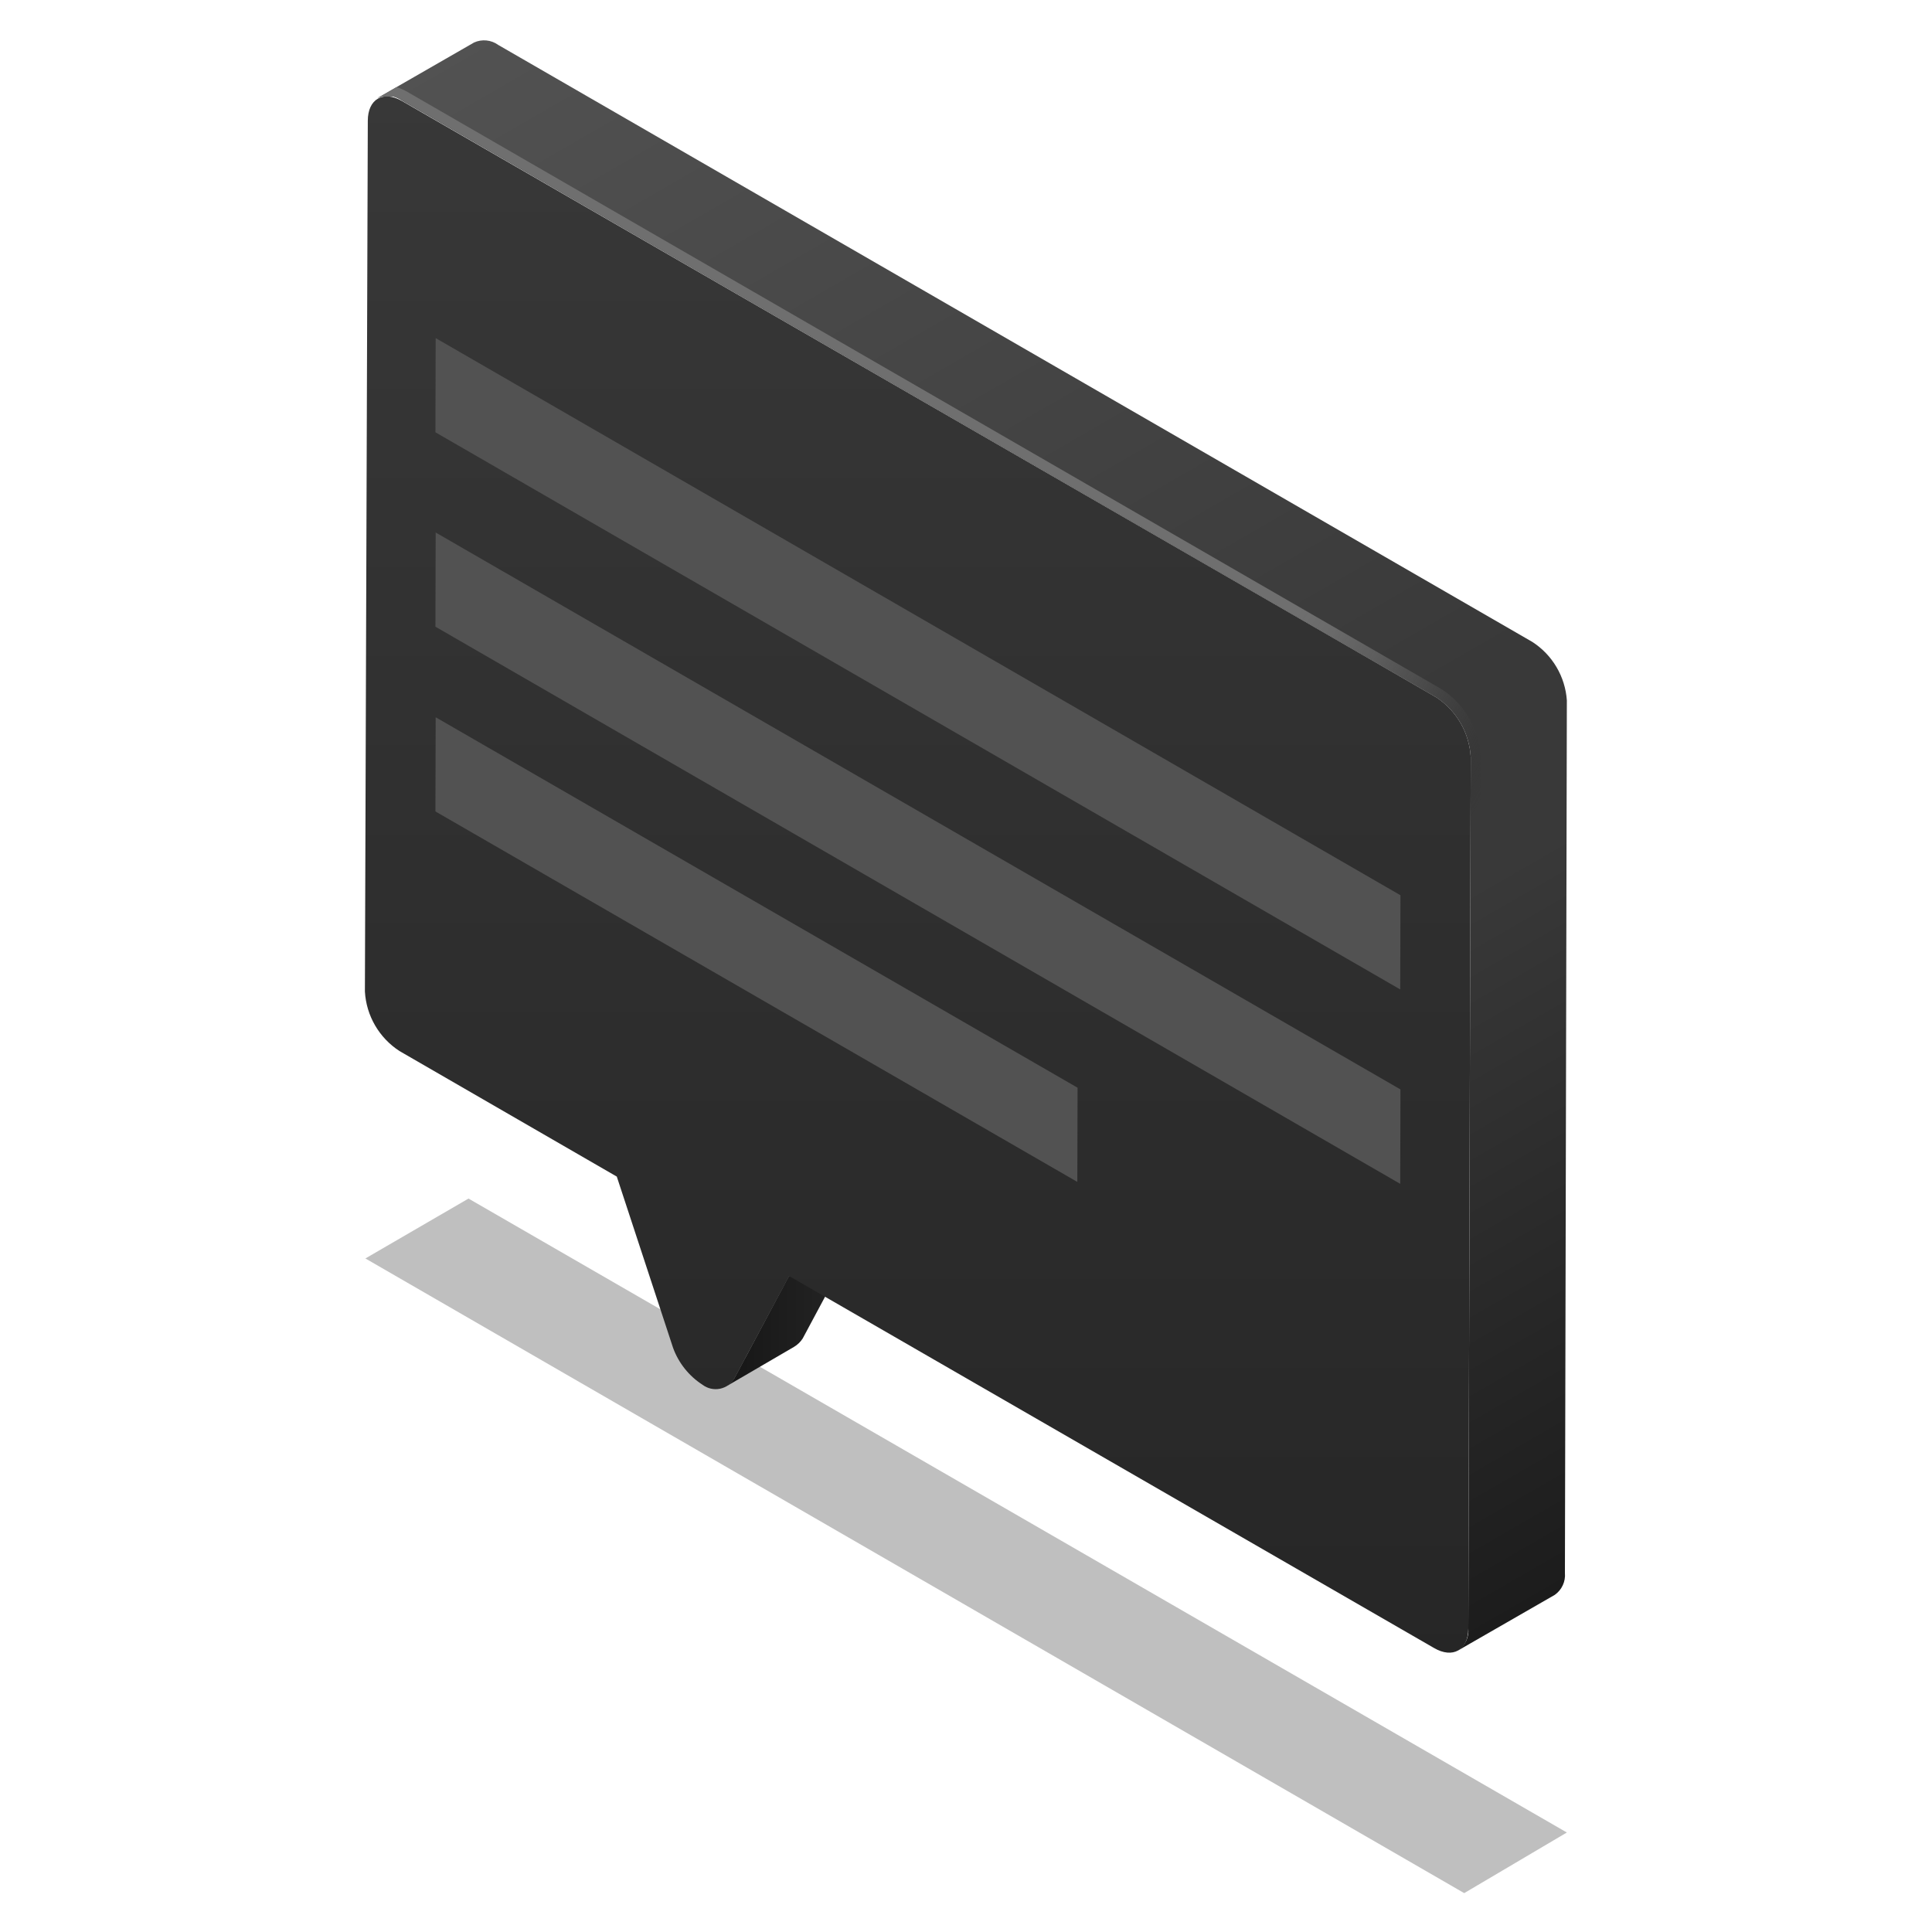
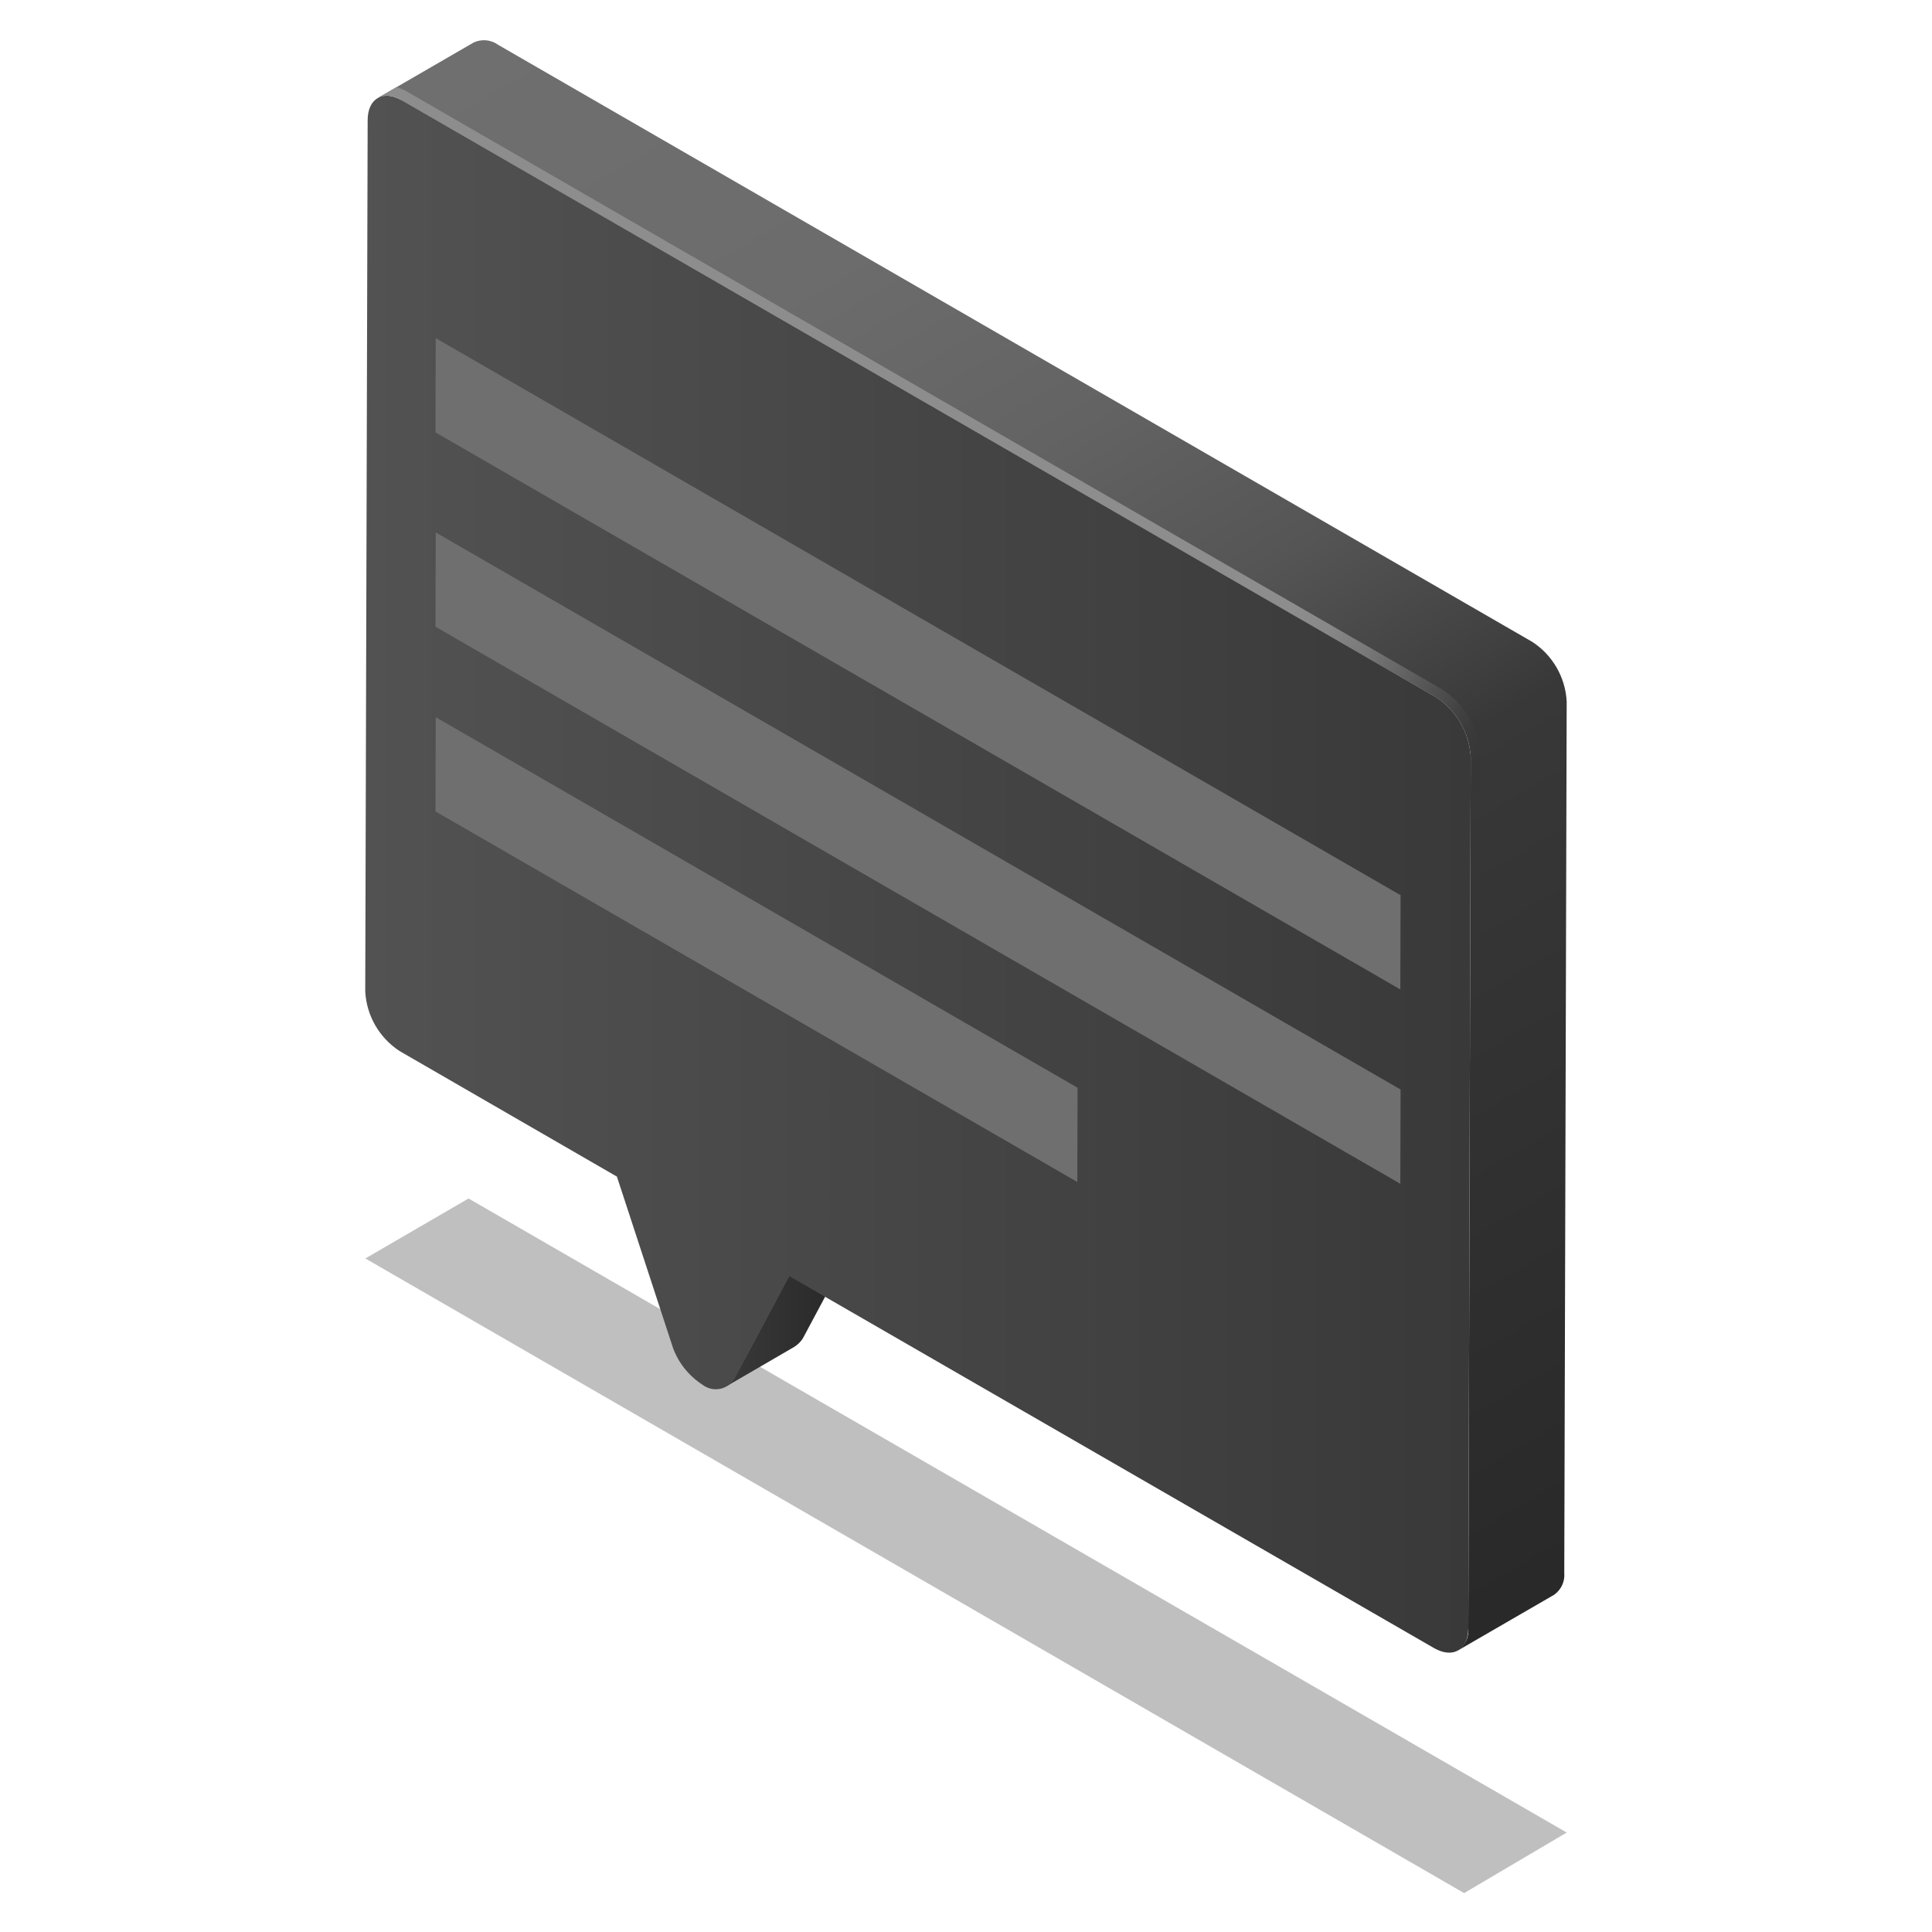
- <svg xmlns="http://www.w3.org/2000/svg" width="80" height="80" viewBox="0 0 80 80">
+ <svg xmlns="http://www.w3.org/2000/svg" viewBox="0 0 80 80">
  <defs>
-     <style>.a{fill:none;}.b{opacity:0.25;}.c{fill:url(#a);}.d{fill:url(#b);}.e{fill:url(#c);}.f{fill:#525252;}.g{fill:url(#d);}</style>
-     <linearGradient id="a" x1="30.05" y1="54.31" x2="35.5" y2="54.31" gradientUnits="userSpaceOnUse">
-       <stop offset="0" stop-color="#161616" />
+     <linearGradient id="a" x1="30.047" y1="54.31" x2="35.499" y2="54.31" gradientUnits="userSpaceOnUse">
+       <stop offset="0" stop-color="#393939" />
      <stop offset="1" stop-color="#262626" />
    </linearGradient>
-     <linearGradient id="b" x1="28.61" y1="-3.97" x2="70.69" y2="68.92" gradientUnits="userSpaceOnUse">
+     <linearGradient id="b" x1="28.608" y1="-3.968" x2="70.691" y2="68.921" gradientUnits="userSpaceOnUse">
+       <stop offset="0" stop-color="#6f6f6f" />
+       <stop offset="0.19" stop-color="#6c6c6c" />
+       <stop offset="0.316" stop-color="#636363" />
+       <stop offset="0.423" stop-color="#555" />
+       <stop offset="0.518" stop-color="#3f3f3f" />
+       <stop offset="0.545" stop-color="#383838" />
+       <stop offset="1" stop-color="#262626" />
+     </linearGradient>
+     <linearGradient id="c" x1="15.125" y1="36.198" x2="60.902" y2="36.198" gradientUnits="userSpaceOnUse">
      <stop offset="0" stop-color="#525252" />
-       <stop offset="0.52" stop-color="#393939" />
-       <stop offset="0.61" stop-color="#393939" />
-       <stop offset="1" stop-color="#161616" />
-     </linearGradient>
-     <linearGradient id="c" x1="38.01" y1="69.51" x2="38.01" y2="-0.42" gradientUnits="userSpaceOnUse">
-       <stop offset="0" stop-color="#262626" />
      <stop offset="1" stop-color="#393939" />
    </linearGradient>
-     <linearGradient id="d" x1="15.14" y1="5.72" x2="63.06" y2="33.52" gradientUnits="userSpaceOnUse">
-       <stop offset="0.78" stop-color="#6f6f6f" />
-       <stop offset="0.81" stop-color="#6c6c6c" stop-opacity="0.96" />
-       <stop offset="0.85" stop-color="#636363" stop-opacity="0.84" />
-       <stop offset="0.89" stop-color="#545454" stop-opacity="0.64" />
-       <stop offset="0.93" stop-color="#404040" stop-opacity="0.35" />
-       <stop offset="0.97" stop-color="#262626" stop-opacity="0" />
+     <linearGradient id="d" x1="15.14" y1="5.723" x2="63.056" y2="33.517" gradientUnits="userSpaceOnUse">
+       <stop offset="0.777" stop-color="#8d8d8d" />
+       <stop offset="0.806" stop-color="#8a8a8a" stop-opacity="0.967" />
+       <stop offset="0.839" stop-color="gray" stop-opacity="0.872" />
+       <stop offset="0.873" stop-color="#6f6f6f" stop-opacity="0.713" />
+       <stop offset="0.908" stop-color="#595959" stop-opacity="0.491" />
+       <stop offset="0.944" stop-color="#3b3b3b" stop-opacity="0.209" />
+       <stop offset="0.967" stop-color="#262626" stop-opacity="0" />
    </linearGradient>
  </defs>
-   <rect class="a" width="80" height="80" />
-   <polygon class="b" points="15.13 52.11 60.63 78.39 64.88 75.88 19.4 49.63 15.13 52.11" />
-   <path class="c" d="M32.66,52.85l-2.25,4.22a1.08,1.08,0,0,1-.36.35l2.83-1.65a1.08,1.08,0,0,0,.36-.35L35.5,51.2Z" />
-   <path class="d" d="M63.45,26.58,20.63,1.86a1,1,0,0,0-1-.1l-4,2.3a1,1,0,0,1,1,.1L59.48,28.88a3.17,3.17,0,0,1,1.42,2.47l-.1,36.08a1,1,0,0,1-.42.91l4-2.3a1,1,0,0,0,.42-.91L64.88,29A3.14,3.14,0,0,0,63.45,26.58Z" />
-   <path class="e" d="M59.48,28.88a3.17,3.17,0,0,1,1.42,2.47l-.1,36.08c0,.9-.65,1.26-1.42.81l-26.7-15.4-2.26,4.22a.9.9,0,0,1-1.33.28,3.07,3.07,0,0,1-1.22-1.53l-2.33-7.09-9-5.2a3.15,3.15,0,0,1-1.43-2.46L15.23,5c0-.9.64-1.27,1.43-.81Z" />
-   <polygon class="f" points="57.99 37.07 57.98 40.97 18.03 17.9 18.04 14 57.99 37.07" />
-   <polygon class="f" points="57.99 45.11 57.98 49.02 18.03 25.95 18.04 22.05 57.99 45.11" />
-   <polygon class="f" points="44.62 45.04 44.61 48.94 18.03 33.6 18.04 29.7 44.62 45.04" />
-   <path class="g" d="M60.76,30.55a2.54,2.54,0,0,1,.14.8V35.3l.41-.13,0-3.82a3.54,3.54,0,0,0-1.63-2.82L16.86,3.8a2.09,2.09,0,0,0-.44-.19l-.78.45h0A1,1,0,0,1,15.85,4h0L16,4h.1l.23,0,0,0,.27.12L38.07,16.52,59.48,28.88A3.19,3.19,0,0,1,60.76,30.55Z" />
+   <polygon points="15.129 52.11 60.627 78.389 64.875 75.882 19.402 49.627 15.129 52.11" opacity="0.25" />
+   <path d="M32.663,52.846l-2.258,4.227a1.138,1.138,0,0,1-.358.35l2.837-1.649a1.148,1.148,0,0,0,.358-.35L35.5,51.2Z" fill="url(#a)" />
+   <path d="M63.454,26.582,20.631,1.858a1.006,1.006,0,0,0-1.014-.1l-3.973,2.3a1.006,1.006,0,0,1,1.014.1L59.481,28.883A3.148,3.148,0,0,1,60.9,31.345l-.1,36.084a1,1,0,0,1-.419.907l3.973-2.3a1,1,0,0,0,.419-.907l.1-36.084A3.145,3.145,0,0,0,63.454,26.582Z" fill="url(#b)" />
+   <path d="M59.481,28.883A3.151,3.151,0,0,1,60.9,31.345l-.1,36.084c-.009.9-.647,1.26-1.424.812l-26.695-15.4-2.257,4.226a.9.9,0,0,1-1.333.273,3.086,3.086,0,0,1-1.224-1.527l-2.322-7.092-9-5.2a3.143,3.143,0,0,1-1.421-2.461l.1-36.084c0-.9.641-1.272,1.431-.816Z" fill="url(#c)" />
+   <polygon points="57.995 37.068 57.984 40.97 18.032 17.904 18.043 14.002 57.995 37.068" fill="#6f6f6f" />
+   <polygon points="57.995 45.114 57.984 49.017 18.032 25.951 18.043 22.048 57.995 45.114" fill="#6f6f6f" />
+   <polygon points="44.62 45.041 44.609 48.943 18.032 33.599 18.043 29.697 44.62 45.041" fill="#6f6f6f" />
+   <path d="M60.756,30.548a2.507,2.507,0,0,1,.146.8L60.891,35.3a3.98,3.98,0,0,1,.413-.125l.011-3.826a3.541,3.541,0,0,0-1.628-2.821L16.864,3.8a1.976,1.976,0,0,0-.445-.192l-.775.45c.006,0,.015,0,.021-.008a.722.722,0,0,1,.188-.071l.015,0a.822.822,0,0,1,.151-.015c.018,0,.039,0,.058,0l.043,0a1.087,1.087,0,0,1,.233.051c.014,0,.027.01.041.015a1.654,1.654,0,0,1,.264.121L38.069,16.521,59.481,28.883A3.155,3.155,0,0,1,60.756,30.548Z" fill="url(#d)" />
</svg>
